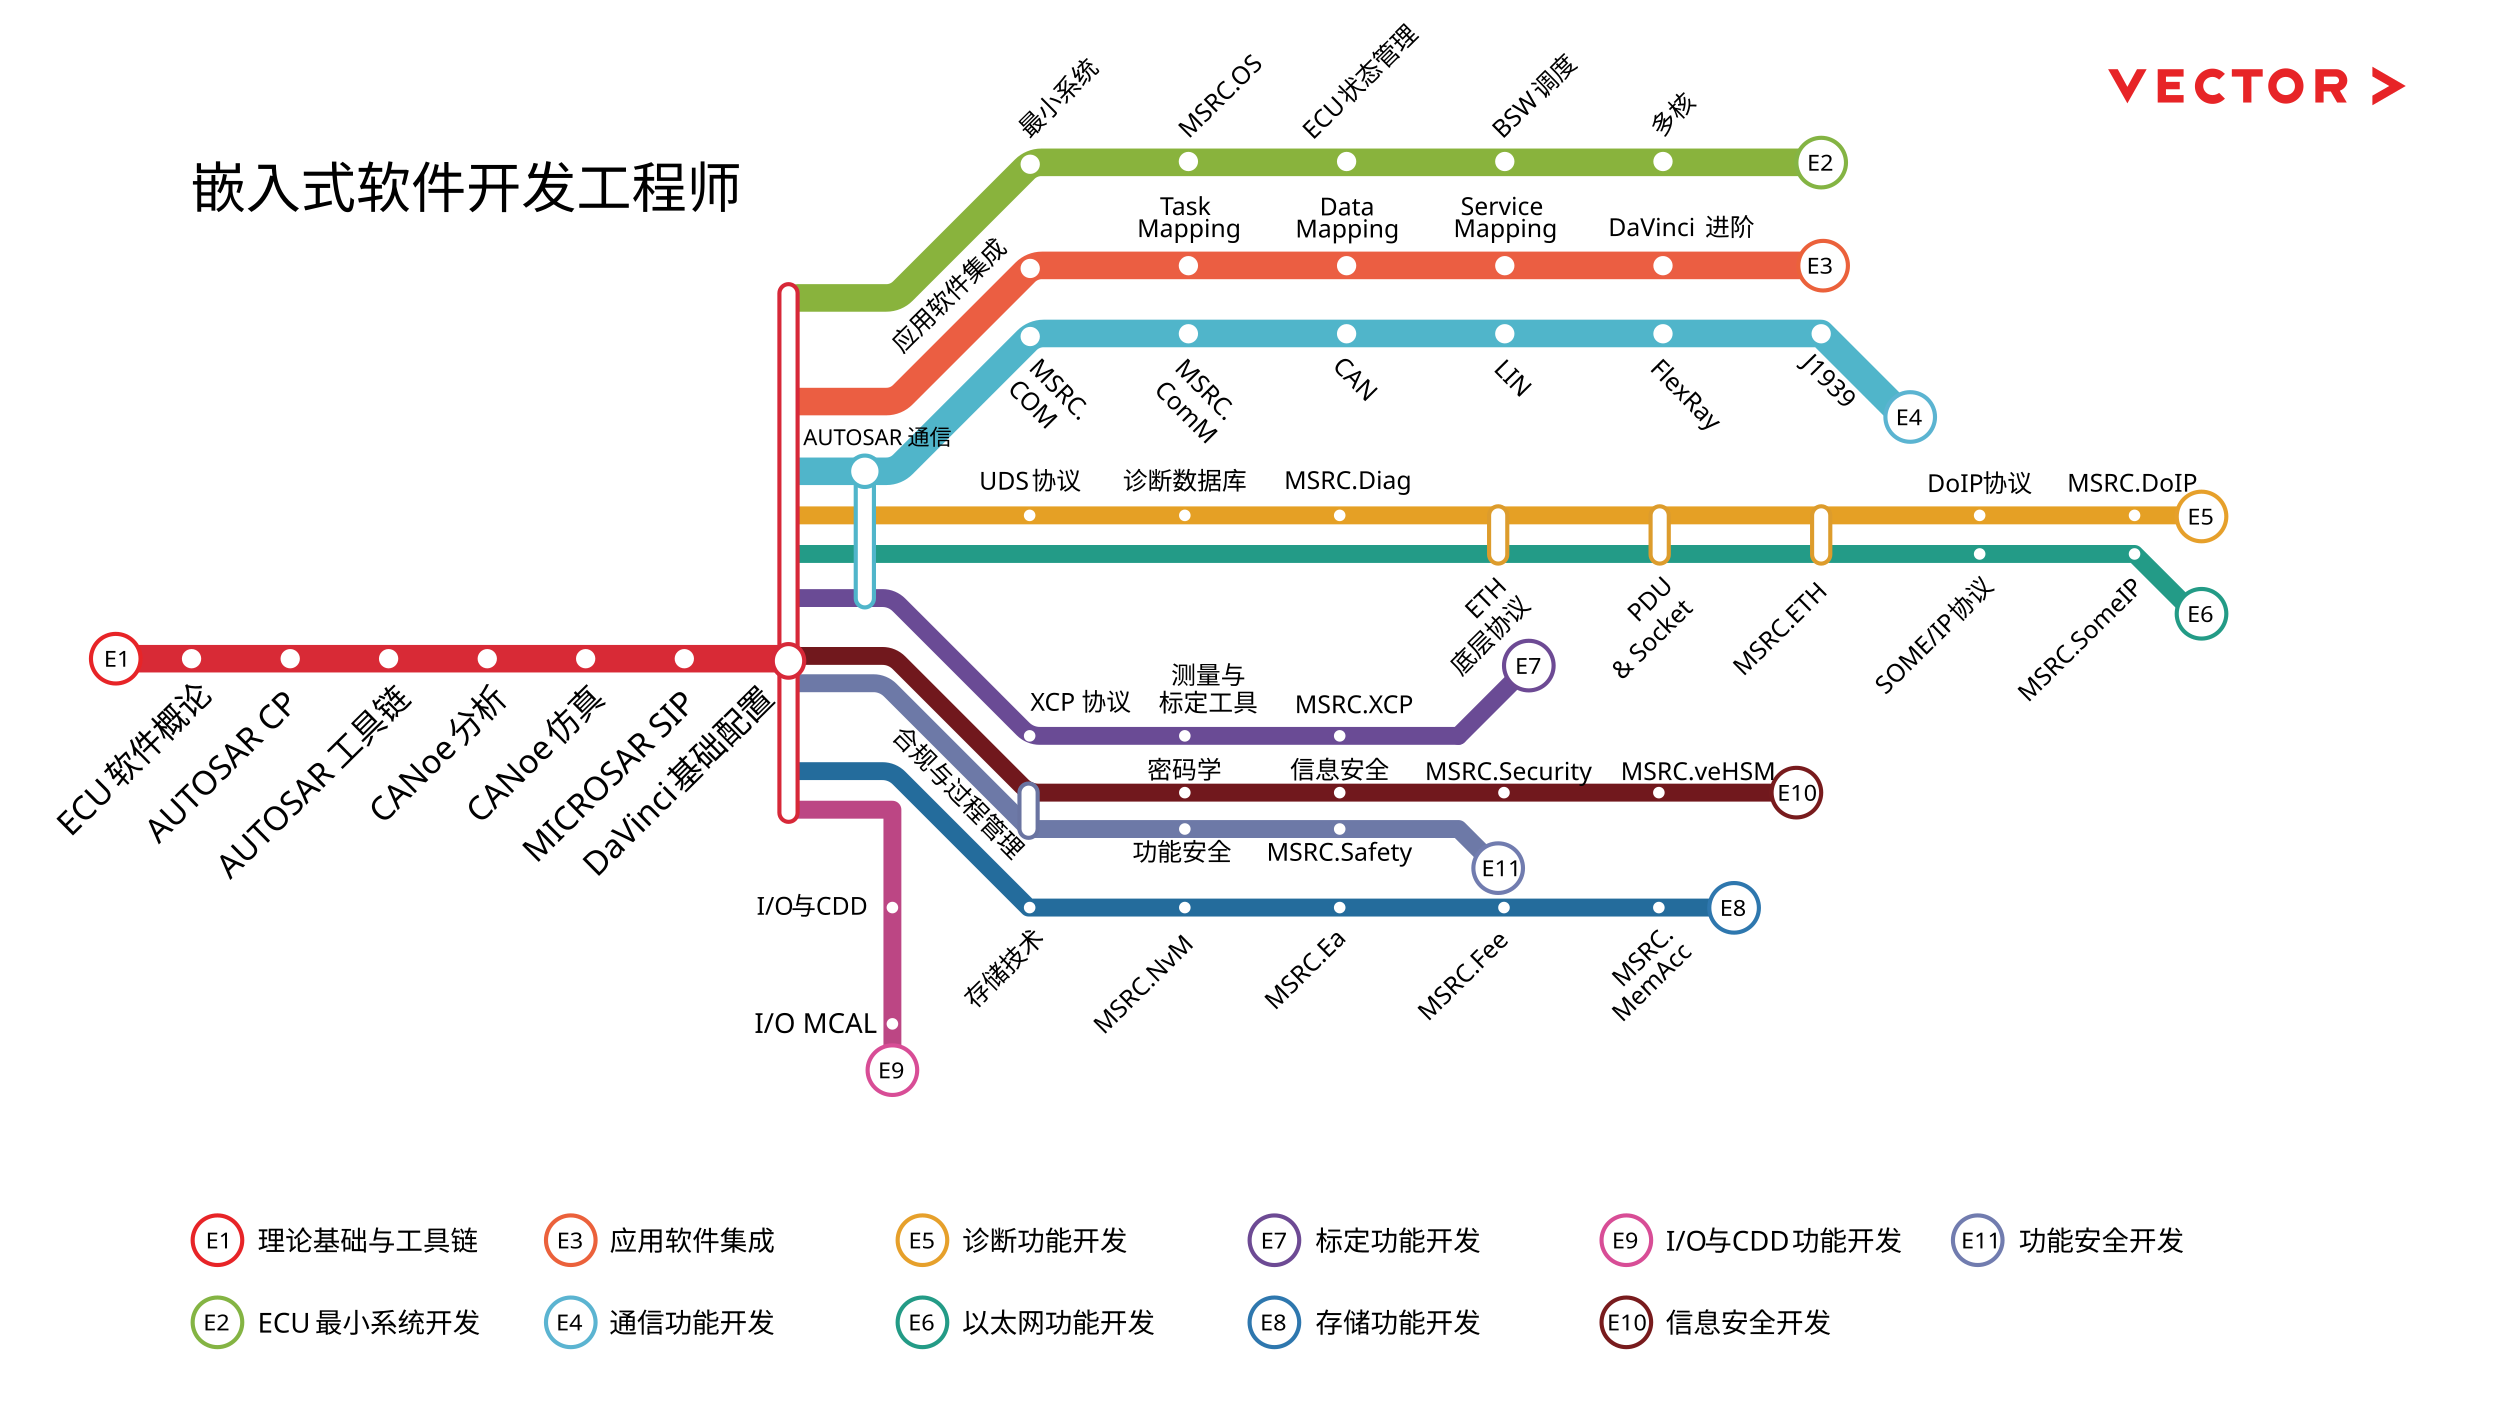
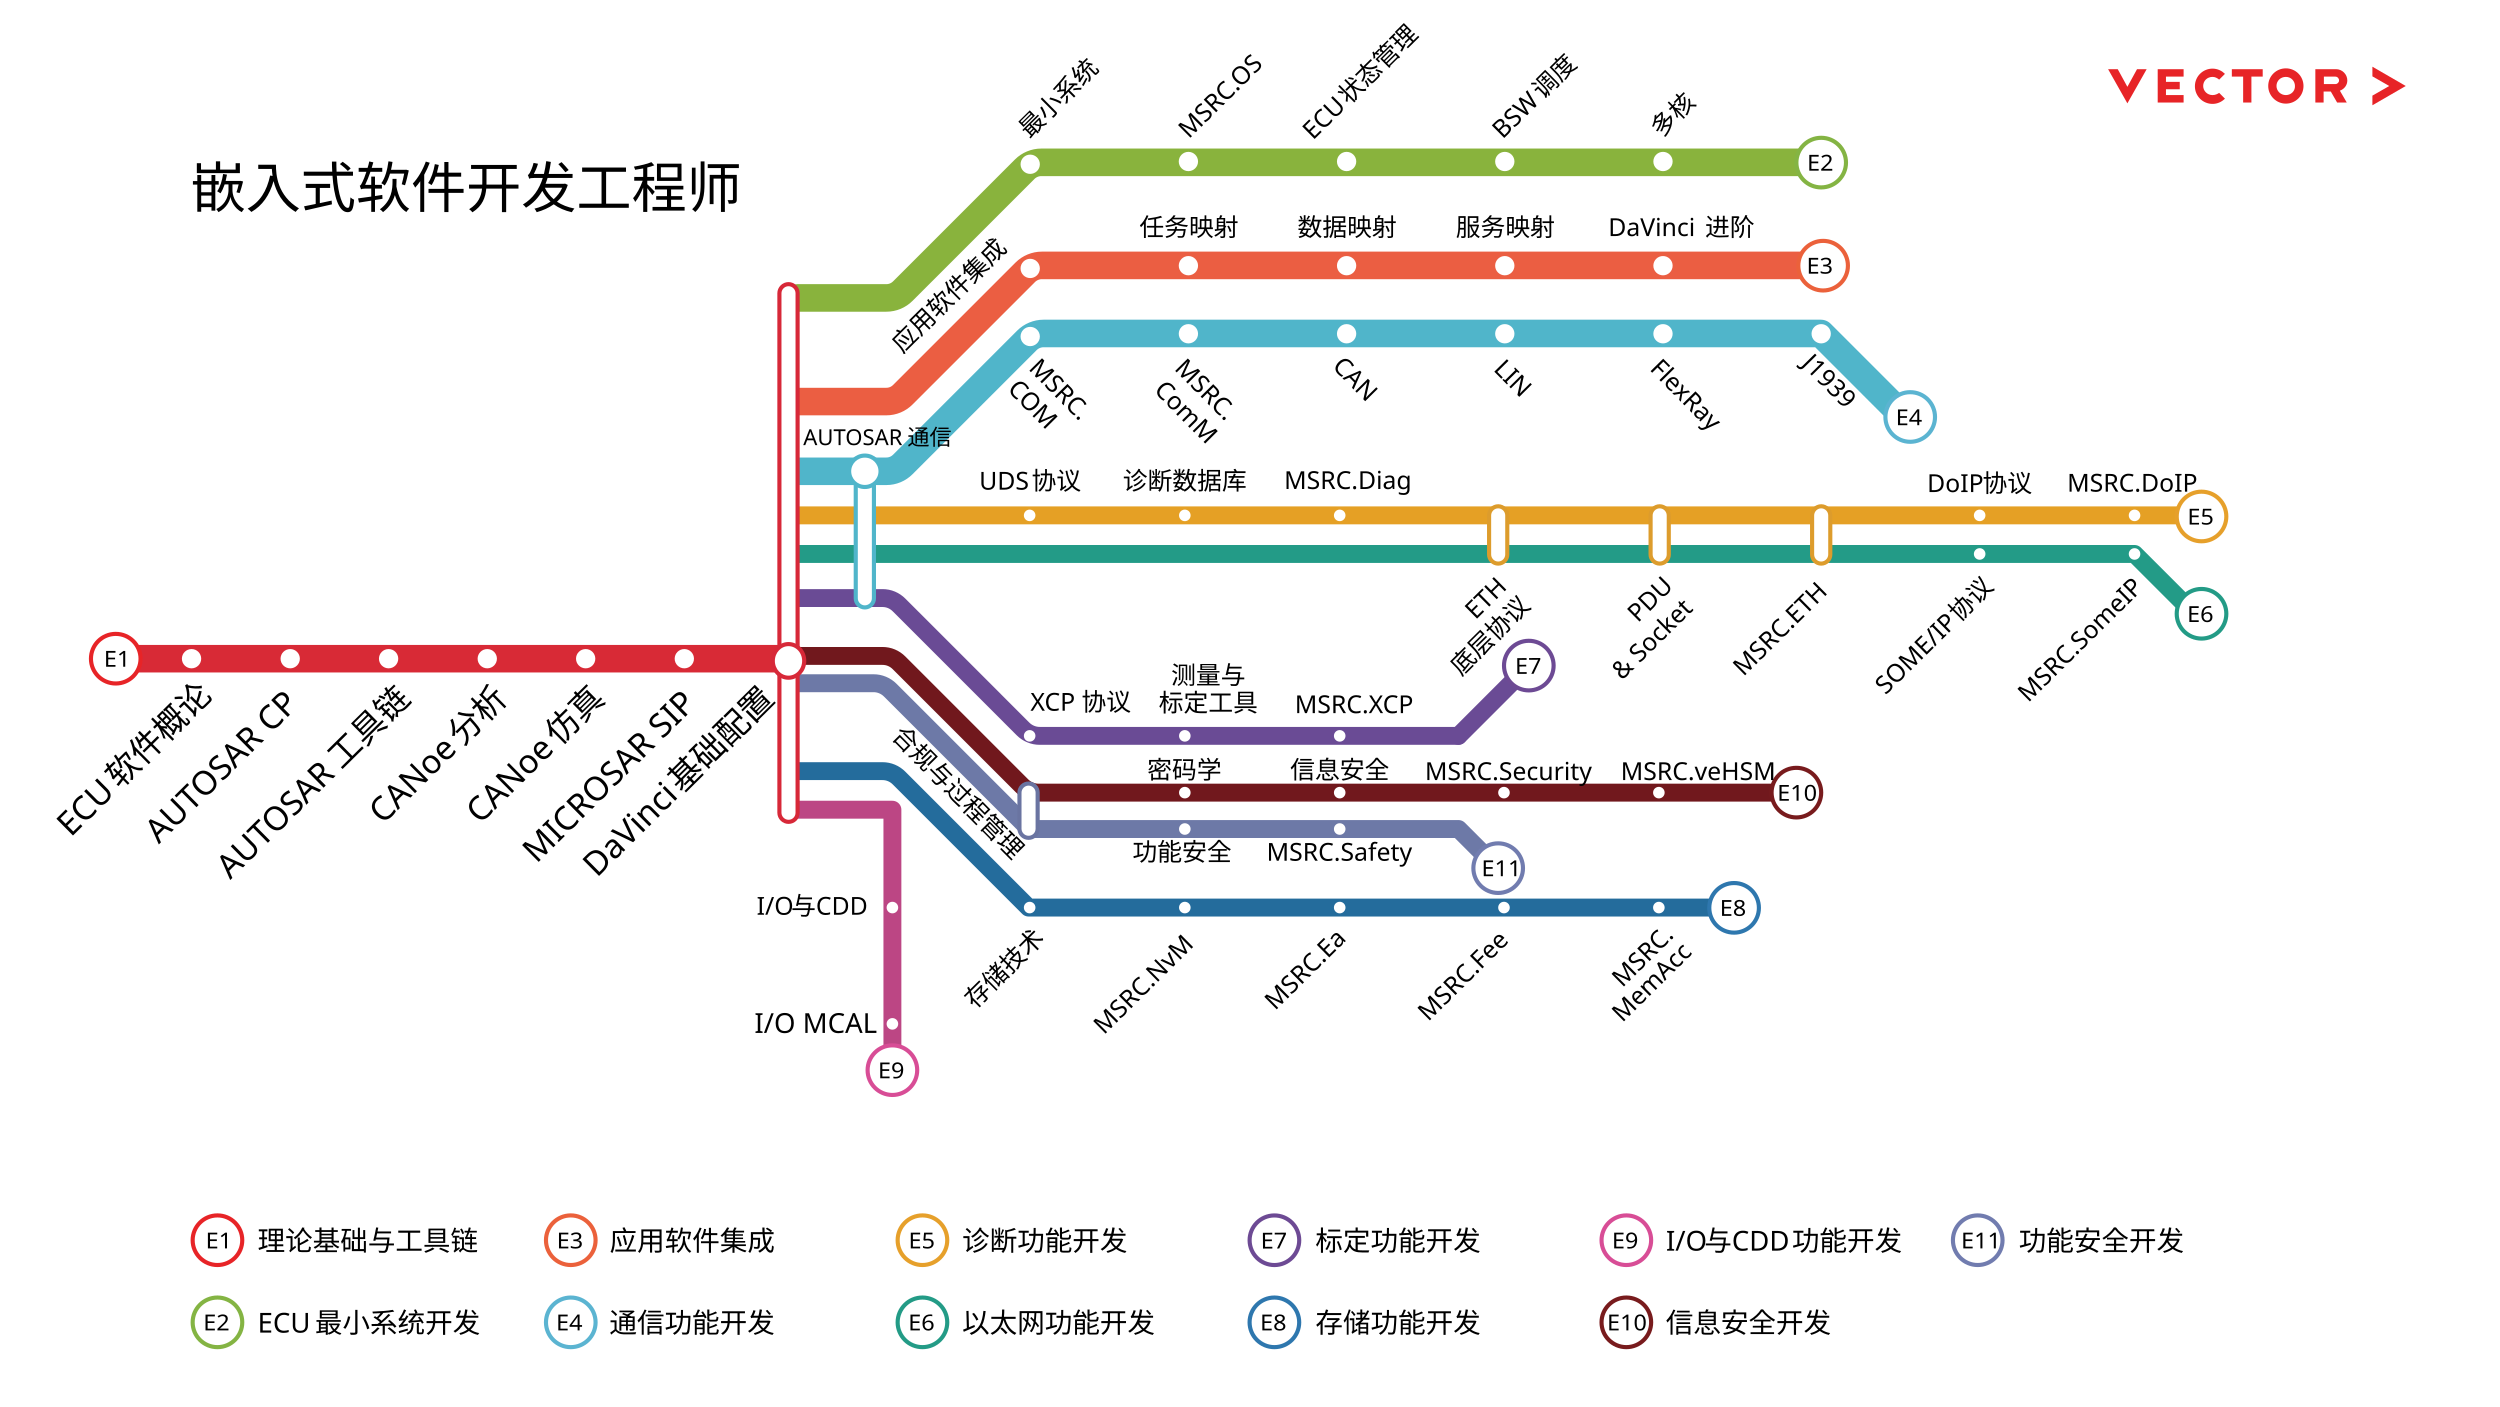
<svg xmlns="http://www.w3.org/2000/svg" version="1.1" x="0px" y="0px" viewBox="0 0 907.1 510.2" style="enable-background:new 0 0 907.1 510.2;" xml:space="preserve">
  <style type="text/css">
	.st0{fill:#FFFFFF;}
	.st1{fill:none;stroke:#D82A36;stroke-width:10;stroke-linecap:round;stroke-linejoin:round;stroke-miterlimit:10;}
	
		.st2{fill-rule:evenodd;clip-rule:evenodd;fill:none;stroke:#89B33D;stroke-width:6.5;stroke-linecap:round;stroke-linejoin:round;stroke-miterlimit:10;}
	
		.st3{fill-rule:evenodd;clip-rule:evenodd;fill:none;stroke:#EB5E42;stroke-width:6.5;stroke-linecap:round;stroke-linejoin:round;stroke-miterlimit:10;}
	.st4{fill:none;stroke:#50B5CA;stroke-width:10;stroke-linecap:round;stroke-linejoin:round;stroke-miterlimit:10;}
	.st5{fill:none;stroke:#E5A025;stroke-width:6.5;stroke-linecap:round;stroke-linejoin:round;stroke-miterlimit:10;}
	.st6{fill:none;stroke:#89B43B;stroke-width:6.5;stroke-linecap:round;stroke-linejoin:round;stroke-miterlimit:10;}
	.st7{fill:none;stroke:#89B33D;stroke-width:6.5;stroke-linecap:round;stroke-linejoin:round;stroke-miterlimit:10;}
	.st8{fill:none;stroke:#EB5E42;stroke-width:10;stroke-linecap:round;stroke-linejoin:round;stroke-miterlimit:10;}
	.st9{fill:none;stroke:#50B5CA;stroke-width:6.5;stroke-linecap:round;stroke-linejoin:round;stroke-miterlimit:10;}
	
		.st10{fill-rule:evenodd;clip-rule:evenodd;fill:none;stroke:#D82A36;stroke-width:10;stroke-linecap:round;stroke-linejoin:round;stroke-miterlimit:10;}
	.st11{fill:none;stroke:#EB5E42;stroke-width:6.5;stroke-linecap:round;stroke-linejoin:round;stroke-miterlimit:10;}
	
		.st12{fill-rule:evenodd;clip-rule:evenodd;fill:none;stroke:#50B5CA;stroke-width:6.5;stroke-linecap:round;stroke-linejoin:round;stroke-miterlimit:10;}
	
		.st13{fill-rule:evenodd;clip-rule:evenodd;fill:none;stroke:#E5A025;stroke-width:6.5;stroke-linecap:round;stroke-linejoin:round;stroke-miterlimit:10;}
	
		.st14{fill-rule:evenodd;clip-rule:evenodd;fill:none;stroke:#239B87;stroke-width:6.5;stroke-linecap:round;stroke-linejoin:round;stroke-miterlimit:10;}
	.st15{fill:none;stroke:#89B33D;stroke-width:10;stroke-linecap:round;stroke-linejoin:round;stroke-miterlimit:10;}
	.st16{fill:none;stroke:#E5A025;stroke-width:10;stroke-linecap:round;stroke-linejoin:round;stroke-miterlimit:10;}
	.st17{fill:none;stroke:#239B87;stroke-width:10;stroke-linecap:round;stroke-linejoin:round;stroke-miterlimit:10;}
	.st18{fill:none;stroke:#6A4B95;stroke-width:6.5;stroke-linecap:round;stroke-linejoin:round;stroke-miterlimit:10;}
	.st19{fill:none;stroke:#246C9C;stroke-width:6.5;stroke-linecap:round;stroke-linejoin:round;stroke-miterlimit:10;}
	.st20{fill:none;stroke:#BC4684;stroke-width:6.5;stroke-linecap:round;stroke-linejoin:round;stroke-miterlimit:10;}
	.st21{fill:none;stroke:#71181D;stroke-width:6.5;stroke-linecap:round;stroke-linejoin:round;stroke-miterlimit:10;}
	.st22{fill:none;stroke:#6B73A0;stroke-width:6.5;stroke-linecap:round;stroke-linejoin:round;stroke-miterlimit:10;}
	.st23{fill:none;stroke:#DFDB5F;stroke-width:6.5;stroke-linecap:round;stroke-linejoin:round;stroke-miterlimit:10;}
	.st24{fill:none;stroke:#239B87;stroke-width:6.5;stroke-linecap:round;stroke-linejoin:round;stroke-miterlimit:10;}
	.st25{fill:none;stroke:#6D79A7;stroke-width:6.5;stroke-linecap:round;stroke-linejoin:round;stroke-miterlimit:10;}
	.st26{display:none;}
	.st27{display:inline;opacity:0.5;fill:#DF5D42;}
	.st28{display:inline;}
	.st29{opacity:0.5;fill:#DF5D42;}
	.st30{display:inline;opacity:0.5;fill:#6C4A94;}
	.st31{display:inline;opacity:0.5;fill:#DD9C2C;}
	.st32{opacity:0.5;fill-rule:evenodd;clip-rule:evenodd;fill:#6A4A94;}
	.st33{opacity:0.5;fill-rule:evenodd;clip-rule:evenodd;fill:#E6B340;}
	.st34{display:inline;opacity:0.5;fill:#229C85;}
	.st35{opacity:0.5;fill:#229C85;}
	.st36{display:inline;opacity:0.5;fill:#89B43B;}
	.st37{opacity:0.5;fill:#DD9C2C;}
	.st38{opacity:0.5;fill:#4AACBE;}
	.st39{display:inline;opacity:0.5;fill:#8BB33D;}
	.st40{fill-rule:evenodd;clip-rule:evenodd;fill:#FFFFFF;stroke:#D72838;stroke-width:1.5;stroke-miterlimit:10;}
	.st41{fill-rule:evenodd;clip-rule:evenodd;fill:#FFFFFF;stroke:#4AACBE;stroke-width:1.5;stroke-miterlimit:10;}
	
		.st42{fill-rule:evenodd;clip-rule:evenodd;fill:#FFFFFF;stroke:#EB5E42;stroke-width:1.5;stroke-linecap:round;stroke-linejoin:round;stroke-miterlimit:10;}
	
		.st43{fill-rule:evenodd;clip-rule:evenodd;fill:none;stroke:#EB5E42;stroke-width:1.5;stroke-linecap:round;stroke-linejoin:round;stroke-miterlimit:10;}
	
		.st44{fill-rule:evenodd;clip-rule:evenodd;fill:#FFFFFF;stroke:#E5A025;stroke-width:1.5;stroke-linecap:round;stroke-linejoin:round;stroke-miterlimit:10;}
	.st45{fill-rule:evenodd;clip-rule:evenodd;fill:#FFFFFF;stroke:#DD9C2C;stroke-width:1.5;stroke-miterlimit:10;}
	.st46{fill-rule:evenodd;clip-rule:evenodd;fill:#FFFFFF;stroke:#6A74A1;stroke-width:1.5;stroke-miterlimit:10;}
	.st47{fill-rule:evenodd;clip-rule:evenodd;fill:#FFFFFF;stroke:#84AC3D;stroke-width:1.5;stroke-miterlimit:10;}
	
		.st48{fill-rule:evenodd;clip-rule:evenodd;fill:#FFFFFF;stroke:#50B5CA;stroke-width:1.5;stroke-linecap:round;stroke-linejoin:round;stroke-miterlimit:10;}
	.st49{fill-rule:evenodd;clip-rule:evenodd;fill:#FFFFFF;stroke:#DF5D42;stroke-width:1.5;stroke-miterlimit:10;}
	.st50{fill-rule:evenodd;clip-rule:evenodd;fill:#FFFFFF;stroke:#E72427;stroke-width:1.5;stroke-miterlimit:10;}
	.st51{fill-rule:evenodd;clip-rule:evenodd;fill:#FFFFFF;stroke:#84B443;stroke-width:1.5;stroke-miterlimit:10;}
	.st52{fill-rule:evenodd;clip-rule:evenodd;fill:#FFFFFF;stroke:#EB613B;stroke-width:1.5;stroke-miterlimit:10;}
	.st53{fill-rule:evenodd;clip-rule:evenodd;fill:#FFFFFF;stroke:#5BB4D1;stroke-width:1.5;stroke-miterlimit:10;}
	.st54{fill-rule:evenodd;clip-rule:evenodd;fill:#FFFFFF;stroke:#E6A02B;stroke-width:1.5;stroke-miterlimit:10;}
	
		.st55{fill-rule:evenodd;clip-rule:evenodd;fill:none;stroke:#239B86;stroke-width:1.5;stroke-linecap:round;stroke-linejoin:round;stroke-miterlimit:10;}
	
		.st56{fill-rule:evenodd;clip-rule:evenodd;fill:#FFFFFF;stroke:#239B86;stroke-width:1.5;stroke-linecap:round;stroke-linejoin:round;stroke-miterlimit:10;}
	.st57{font-family:'Inter-Regular-Adobe';}
	.st58{font-size:8px;}
	.st59{fill:none;}
	.st60{font-family:'NotoSansCJKsc-Medium-GBpc-EUC-H';}
	.st61{font-size:10px;}
	
		.st62{fill-rule:evenodd;clip-rule:evenodd;fill:none;stroke:#6D4A94;stroke-width:1.5;stroke-linecap:round;stroke-linejoin:round;stroke-miterlimit:10;}
	
		.st63{fill-rule:evenodd;clip-rule:evenodd;fill:#FFFFFF;stroke:#6D4A94;stroke-width:1.5;stroke-linecap:round;stroke-linejoin:round;stroke-miterlimit:10;}
	.st64{fill-rule:evenodd;clip-rule:evenodd;fill:none;stroke:#2E77AE;stroke-width:1.5;stroke-miterlimit:10;}
	.st65{fill-rule:evenodd;clip-rule:evenodd;fill:#FFFFFF;stroke:#2E77AE;stroke-width:1.5;stroke-miterlimit:10;}
	
		.st66{fill-rule:evenodd;clip-rule:evenodd;fill:none;stroke:#D84D96;stroke-width:1.5;stroke-linecap:round;stroke-linejoin:round;stroke-miterlimit:22.926;}
	
		.st67{fill-rule:evenodd;clip-rule:evenodd;fill:#FFFFFF;stroke:#D84D96;stroke-width:1.5;stroke-linecap:round;stroke-linejoin:round;stroke-miterlimit:22.926;}
	
		.st68{fill-rule:evenodd;clip-rule:evenodd;fill:none;stroke:#781B1D;stroke-width:1.5;stroke-linecap:round;stroke-linejoin:round;stroke-miterlimit:10;}
	
		.st69{fill-rule:evenodd;clip-rule:evenodd;fill:#FFFFFF;stroke:#781B1D;stroke-width:1.5;stroke-linecap:round;stroke-linejoin:round;stroke-miterlimit:10;}
	.st70{fill-rule:evenodd;clip-rule:evenodd;fill:#FFFFFF;stroke:#717CAF;stroke-width:1.5;stroke-miterlimit:10;}
	
		.st71{fill-rule:evenodd;clip-rule:evenodd;fill:#FFFFFF;stroke:#F1EC5A;stroke-width:1.5;stroke-linecap:round;stroke-linejoin:round;stroke-miterlimit:22.926;}
	.st72{font-size:12px;}
	.st73{font-family:'NotoSansCJKsc-Regular-GBpc-EUC-H';}
	.st74{font-family:'SourceHanSansSC-Regular-GBpc-EUC-H';}
	.st75{font-size:9px;}
	.st76{font-family:'NotoSansCJKsc-Bold-GBpc-EUC-H';}
	.st77{font-size:20px;}
	.st78{fill:#E72427;}
</style>
  <g id="背景">
    <rect x="-8.5" y="-8.5" class="st0" width="924.1" height="527.2" />
  </g>
  <g id="线路">
    <line class="st1" x1="41.2" y1="239" x2="283.5" y2="239" />
    <line class="st5" x1="289.5" y1="187" x2="789.8" y2="187" />
    <polyline class="st24" points="289.5,201 774.5,201 795.8,222.3  " />
    <path class="st4" d="M289.5,171h32.1c2.3,0,4.4-0.9,6-2.5l45-45c1.6-1.6,3.8-2.5,6-2.5h282.1l25.9,25.9" />
    <path class="st18" d="M289.5,217h30.7c2.3,0,4.4,0.9,6,2.5l45,45c1.6,1.6,3.8,2.5,6,2.5h151.9" />
    <path class="st8" d="M289.5,145.7h32.1c2.3,0,4.4-0.9,6-2.5L372,98.8c1.6-1.6,3.8-2.5,6-2.5h276.6" />
    <path class="st15" d="M289.5,108.1h32.1c2.3,0,4.4-0.9,6-2.5l44.2-44.2c1.6-1.6,3.8-2.5,6-2.5h277.6" />
    <path class="st21" d="M289.5,238h30.7c2.3,0,4.4,0.9,6,2.5l44.6,44.6c1.6,1.6,3.8,2.5,6,2.5h268.4" />
    <path class="st25" d="M539.5,311.1l-10.3-10.3H373.4L323,250.4c-1.6-1.6-3.8-2.5-6-2.5h-30.9" />
    <path class="st19" d="M289.5,279.8h30.7c2.3,0,4.4,0.9,6,2.5l47,47h249.5" />
    <polyline class="st20" points="289.5,293.8 323.8,293.8 323.8,386  " />
    <line class="st18" x1="529.2" y1="267" x2="550.7" y2="245.5" />
  </g>
  <g id="延申" class="st26">
</g>
  <g id="站点">
    <path class="st40" d="M286.1,298.2L286.1,298.2c-1.8,0-3.3-1.5-3.3-3.3V106.4c0-1.8,1.5-3.3,3.3-3.3l0,0c1.8,0,3.3,1.5,3.3,3.3   v188.5C289.4,296.7,288,298.2,286.1,298.2z" />
    <ellipse class="st40" cx="286.1" cy="239.8" rx="5.7" ry="6.1" />
    <path class="st45" d="M543.6,204.5L543.6,204.5c-1.8,0-3.3-1.5-3.3-3.3V187c0-1.8,1.5-3.3,3.3-3.3l0,0c1.8,0,3.3,1.5,3.3,3.3v14.2   C546.9,203,545.4,204.5,543.6,204.5z" />
    <path class="st46" d="M373.2,304L373.2,304c-1.8,0-3.3-1.5-3.3-3.3v-13.1c0-1.8,1.5-3.3,3.3-3.3l0,0c1.8,0,3.3,1.5,3.3,3.3v13.1   C376.5,302.6,375,304,373.2,304z" />
    <path class="st45" d="M602.2,204.5L602.2,204.5c-1.8,0-3.3-1.5-3.3-3.3V187c0-1.8,1.5-3.3,3.3-3.3l0,0c1.8,0,3.3,1.5,3.3,3.3v14.2   C605.5,203,604,204.5,602.2,204.5z" />
    <path class="st45" d="M660.8,204.5L660.8,204.5c-1.8,0-3.3-1.5-3.3-3.3V187c0-1.8,1.5-3.3,3.3-3.3l0,0c1.8,0,3.3,1.5,3.3,3.3v14.2   C664.1,203,662.6,204.5,660.8,204.5z" />
    <g>
      <path class="st48" d="M313.8,220.4L313.8,220.4c-1.8,0-3.3-1.5-3.3-3.3v-48c0-1.8,1.5-3.3,3.3-3.3l0,0c1.8,0,3.3,1.5,3.3,3.3v48    C317.1,218.9,315.6,220.4,313.8,220.4z" />
      <circle class="st48" cx="313.8" cy="171" r="5.7" />
    </g>
    <circle class="st0" cx="69.5" cy="239" r="3.5" />
    <circle class="st0" cx="105.3" cy="239" r="3.5" />
    <circle class="st0" cx="141" cy="239" r="3.5" />
    <circle class="st0" cx="176.8" cy="239" r="3.5" />
    <circle class="st0" cx="212.5" cy="239" r="3.5" />
    <circle class="st0" cx="248.3" cy="239" r="3.5" />
    <circle class="st0" cx="373.8" cy="122.1" r="3.5" />
    <circle class="st0" cx="660.8" cy="121.1" r="3.5" />
    <circle class="st0" cx="603.4" cy="121.1" r="3.5" />
    <circle class="st0" cx="546" cy="121.1" r="3.5" />
    <circle class="st0" cx="488.6" cy="121.1" r="3.5" />
    <circle class="st0" cx="431.2" cy="121.1" r="3.5" />
    <circle class="st0" cx="373.8" cy="97.4" r="3.5" />
    <circle class="st0" cx="603.4" cy="96.4" r="3.5" />
    <circle class="st0" cx="546" cy="96.4" r="3.5" />
    <circle class="st0" cx="488.6" cy="96.4" r="3.5" />
    <circle class="st0" cx="431.2" cy="96.4" r="3.5" />
    <circle class="st0" cx="373.8" cy="59.6" r="3.5" />
    <circle class="st0" cx="603.4" cy="58.6" r="3.5" />
    <circle class="st0" cx="546" cy="58.6" r="3.5" />
    <circle class="st0" cx="488.6" cy="58.6" r="3.5" />
    <circle class="st0" cx="431.2" cy="58.6" r="3.5" />
    <circle class="st0" cx="373.6" cy="187" r="2.1" />
    <circle class="st0" cx="429.9" cy="187" r="2.1" />
    <circle class="st0" cx="486.1" cy="187" r="2.1" />
    <circle class="st0" cx="373.6" cy="267" r="2.1" />
    <circle class="st0" cx="429.9" cy="267" r="2.1" />
    <circle class="st0" cx="486.1" cy="267" r="2.1" />
    <circle class="st0" cx="373.6" cy="329.3" r="2.1" />
    <circle class="st0" cx="323.8" cy="329.3" r="2.1" />
    <circle class="st0" cx="323.8" cy="371.5" r="2.1" />
    <circle class="st0" cx="429.9" cy="329.3" r="2.1" />
    <circle class="st0" cx="486.1" cy="329.3" r="2.1" />
    <circle class="st0" cx="429.9" cy="287.6" r="2.1" />
    <circle class="st0" cx="486.1" cy="287.6" r="2.1" />
    <circle class="st0" cx="429.9" cy="300.8" r="2.1" />
    <circle class="st0" cx="486.1" cy="300.8" r="2.1" />
    <circle class="st0" cx="545.7" cy="287.6" r="2.1" />
    <circle class="st0" cx="601.9" cy="287.6" r="2.1" />
    <circle class="st0" cx="545.7" cy="329.3" r="2.1" />
    <circle class="st0" cx="601.9" cy="329.3" r="2.1" />
    <circle class="st0" cx="718.3" cy="187" r="2.1" />
    <circle class="st0" cx="774.5" cy="187" r="2.1" />
    <circle class="st0" cx="718.3" cy="201" r="2.1" />
    <circle class="st0" cx="774.5" cy="201" r="2.1" />
  </g>
  <g id="路线名">
    <g>
      <circle class="st50" cx="78.9" cy="450" r="9" />
      <text transform="matrix(1.0644 0 0 1 74.6021 452.9703)" class="st57 st58">E1</text>
    </g>
    <g>
      <circle class="st50" cx="42" cy="239" r="9" />
      <text transform="matrix(1.0644 0 0 1 37.6726 241.9153)" class="st57 st58">E1</text>
    </g>
    <rect x="93.5" y="445" class="st59" width="101.1" height="10.1" />
    <text transform="matrix(1 0 0 1 93.4535 453.7816)" class="st60 st61">理论基础与工具链</text>
    <g>
      <circle class="st51" cx="78.9" cy="479.8" r="9" />
      <text transform="matrix(1.0644 0 0 1 73.7371 482.7203)" class="st57 st58">E2</text>
    </g>
    <g>
      <circle class="st51" cx="660.8" cy="59" r="9" />
      <text transform="matrix(1.0644 0 0 1 655.6593 61.9153)" class="st57 st58">E2</text>
    </g>
    <rect x="93.5" y="474.7" class="st59" width="101.1" height="10.1" />
    <text transform="matrix(1 0 0 1 93.4535 483.5307)">
      <tspan x="0" y="0" class="st57 st61">ECU</tspan>
      <tspan x="20.8" y="0" class="st60 st61">最小系统开发</tspan>
    </text>
    <g>
      <circle class="st52" cx="207.1" cy="450" r="9" />
      <text transform="matrix(1.0644 0 0 1 201.9912 452.9703)" class="st57 st58">E3</text>
    </g>
    <g>
      <circle class="st52" cx="661.5" cy="96.4" r="9" />
      <text transform="matrix(1.0644 0 0 1 655.4847 99.2887)" class="st57 st58">E3</text>
    </g>
    <rect x="221.2" y="445" class="st59" width="101.1" height="10.1" />
    <text transform="matrix(1 0 0 1 221.1728 453.7806)" class="st60 st61">应用软件集成</text>
    <g>
      <circle class="st53" cx="207.1" cy="479.8" r="9" />
      <text transform="matrix(1.0644 0 0 1 201.75 482.7203)" class="st57 st58">E4</text>
    </g>
    <g>
      <circle class="st53" cx="693.1" cy="151.3" r="9" />
      <text transform="matrix(1.0644 0 0 1 687.832 154.2836)" class="st57 st58">E4</text>
    </g>
    <rect x="221.1" y="474.7" class="st59" width="101.1" height="10.1" />
    <text transform="matrix(1 0 0 1 221.113 483.5307)" class="st60 st61">通信功能开发</text>
    <g>
      <circle class="st54" cx="334.7" cy="450" r="9" />
      <text transform="matrix(1.0644 0 0 1 329.6411 452.9703)" class="st57 st58">E5</text>
    </g>
    <g>
      <circle class="st54" cx="798.8" cy="187.4" r="9" />
      <text transform="matrix(1.0644 0 0 1 793.6689 190.3319)" class="st57 st58">E5</text>
    </g>
    <rect x="349.1" y="445" class="st59" width="101.1" height="10.1" />
    <text transform="matrix(1 0 0 1 349.0774 453.7806)" class="st60 st61">诊断功能开发</text>
    <g>
      <circle class="st55" cx="334.7" cy="479.8" r="9" />
      <text transform="matrix(1.0644 0 0 1 329.5269 482.7203)" class="st57 st58">E6</text>
    </g>
    <g>
      <circle class="st56" cx="798.8" cy="222.7" r="9" />
      <text transform="matrix(1.0644 0 0 1 793.5546 225.682)" class="st57 st58">E6</text>
    </g>
    <rect x="349.1" y="474.7" class="st59" width="101.1" height="10.1" />
    <text transform="matrix(1 0 0 1 349.0774 483.5306)" class="st60 st61">以太网功能开发</text>
    <g>
      <ellipse transform="matrix(1 -6.751167e-03 6.751167e-03 1 -3.0277 3.1319)" class="st62" cx="462.4" cy="450" rx="9" ry="9" />
      <text transform="matrix(1.0644 -7.184699e-03 6.750000e-03 1 457.4392 453.0401)" class="st57 st58">E7</text>
    </g>
    <g>
      <ellipse transform="matrix(1 -6.751167e-03 6.751167e-03 1 -1.6179 3.7502)" class="st63" cx="554.7" cy="241.5" rx="9" ry="9" />
      <text transform="matrix(1.0644 -7.184699e-03 6.750000e-03 1 549.7233 244.5218)" class="st57 st58">E7</text>
    </g>
    <rect x="477.3" y="445" class="st59" width="101.1" height="10.1" />
    <text transform="matrix(1 0 0 1 477.2705 453.7806)" class="st60 st61">标定功能开发</text>
    <g>
      <circle class="st64" cx="462.4" cy="479.8" r="9" />
      <text transform="matrix(1.0644 0 0 1 457.1993 482.7203)" class="st57 st58">E8</text>
    </g>
    <g>
      <circle class="st65" cx="629.2" cy="329.4" r="9" />
      <text transform="matrix(1.0644 0 0 1 623.991 332.3102)" class="st57 st58">E8</text>
    </g>
    <rect x="477.3" y="474.7" class="st59" width="101.1" height="10.1" />
    <text transform="matrix(1 0 0 1 477.2704 483.5307)" class="st60 st61">存储功能开发</text>
    <g>
      <circle class="st66" cx="590.1" cy="450" r="9" />
      <text transform="matrix(1.0644 0 0 1 584.8605 452.9703)" class="st57 st58">E9</text>
    </g>
    <g>
      <circle class="st67" cx="323.8" cy="388.3" r="9" />
      <text transform="matrix(1.0644 0 0 1 318.5549 391.2467)" class="st57 st58">E9</text>
    </g>
    <rect x="604.5" y="445" class="st59" width="101.1" height="10.1" />
    <text transform="matrix(1 0 0 1 604.4679 453.7806)">
      <tspan x="0" y="0" class="st57 st61">I/O</tspan>
      <tspan x="13.9" y="0" class="st60 st61">与</tspan>
      <tspan x="23.9" y="0" class="st57 st61">CDD</tspan>
      <tspan x="45.7" y="0" class="st60 st61">功能开发</tspan>
    </text>
    <g>
      <circle class="st68" cx="590.1" cy="479.8" r="9" />
      <text transform="matrix(1.0644 0 0 1 583.0825 482.7203)" class="st57 st58">E10</text>
    </g>
    <g>
      <circle class="st69" cx="651.8" cy="287.6" r="9" />
      <text transform="matrix(1.0644 0 0 1 644.8381 290.5403)" class="st57 st58">E10</text>
    </g>
    <rect x="604.4" y="474.7" class="st59" width="101.1" height="10.1" />
    <text transform="matrix(1 0 0 1 604.4076 483.5307)" class="st60 st61">信息安全开发</text>
    <g>
      <circle class="st70" cx="717.6" cy="450" r="9" />
      <text transform="matrix(1.0644 0 0 1 711.537 452.9703)" class="st57 st58">E11</text>
    </g>
    <g>
      <circle class="st70" cx="543.6" cy="315" r="9" />
      <text transform="matrix(1.0644 0 0 1 537.5286 317.9101)" class="st57 st58">E11</text>
    </g>
    <rect x="732.5" y="445" class="st59" width="101.1" height="10.1" />
    <text transform="matrix(1 0 0 1 732.4706 453.7806)" class="st60 st61">功能安全开发</text>
  </g>
  <g id="站点文字">
    <text transform="matrix(0.711 -0.7032 0.7032 0.711 25.6598 303.9618)">
      <tspan x="0" y="0" class="st57 st72">ECU</tspan>
      <tspan x="24.9" y="0" class="st73 st72">软件概论</tspan>
    </text>
    <text transform="matrix(0.711 -0.7032 0.7032 0.711 57.619 306.4083)" class="st57 st72">AUTOSAR CP</text>
    <text transform="matrix(0.711 -0.7032 0.7032 0.711 83.5325 319.3143)">
      <tspan x="0" y="0" class="st57 st72">AUTOSAR</tspan>
      <tspan x="56.7" y="0" class="st73 st72">工具链</tspan>
    </text>
    <text transform="matrix(0.711 -0.7032 0.7032 0.711 138.9122 299.326)">
      <tspan x="0" y="0" class="st57 st72">CANoe</tspan>
      <tspan x="40.3" y="0" class="st73 st72">分析</tspan>
    </text>
    <text transform="matrix(0.711 -0.7032 0.7032 0.711 174.1642 299.2479)">
      <tspan x="0" y="0" class="st57 st72">CANoe</tspan>
      <tspan x="40.3" y="0" class="st73 st72">仿真</tspan>
    </text>
    <text transform="matrix(0.711 -0.7032 0.7032 0.711 194.6415 313.5262)" class="st57 st72">MICROSAR SIP</text>
    <text transform="matrix(0.711 -0.7032 0.7032 0.711 216.5365 318.6346)">
      <tspan x="0" y="0" class="st57 st72">DaVinci</tspan>
      <tspan x="43.4" y="0" class="st73 st72">基础配置      </tspan>
    </text>
    <text transform="matrix(0.711 -0.7032 0.7032 0.711 327.3393 128.4228)" class="st74 st75">应用软件集成</text>
    <text transform="matrix(0.711 -0.7032 0.7032 0.711 373.4629 50.4485)" class="st73 st75">最小系统</text>
    <text transform="matrix(0.711 -0.7032 0.7032 0.711 431.3339 50.5557)" class="st57 st75">MSRC.OS</text>
    <text transform="matrix(0.711 -0.7032 0.7032 0.711 476.3796 51.0315)">
      <tspan x="0" y="0" class="st57 st75">ECU</tspan>
      <tspan x="18.2" y="0" class="st74 st75">状态管理</tspan>
    </text>
    <text transform="matrix(0.711 -0.7032 0.7032 0.711 545.188 50.6715)">
      <tspan x="0" y="0" class="st57 st75">BSW</tspan>
      <tspan x="20.5" y="0" class="st74 st75">调度</tspan>
    </text>
    <text transform="matrix(0.711 -0.7032 0.7032 0.711 602.7554 50.2027)" class="st74 st75">多核</text>
    <text transform="matrix(0.711 -0.7032 0.7032 0.711 353.7761 366.2151)" class="st74 st75">存储技术</text>
    <text transform="matrix(0.711 -0.7032 0.7032 0.711 400.5476 375.6429)" class="st57 st75">MSRC.NvM</text>
    <text transform="matrix(0.711 -0.7032 0.7032 0.711 462.635 366.8429)" class="st57 st75">MSRC.Ea</text>
    <text transform="matrix(0.711 -0.7032 0.7032 0.711 518.1936 370.8468)" class="st57 st75">MSRC.Fee</text>
    <text transform="matrix(0.711 -0.7032 0.7032 0.711 588.6324 358.5348)">
      <tspan x="0" y="0" class="st57 st75">MSRC.</tspan>
      <tspan x="-8.9" y="9" class="st57 st75">MemAcc</tspan>
    </text>
    <text transform="matrix(0.7032 0.711 -0.711 0.7032 323.1985 267.3769)" class="st74 st75">合规与过程管理</text>
    <text transform="matrix(0.7032 0.711 -0.711 0.7032 372.9059 133.8869)">
      <tspan x="0" y="0" class="st57 st75">MSRC.</tspan>
      <tspan x="0" y="10.8" class="st57 st75">COM</tspan>
    </text>
    <text transform="matrix(0.7032 0.711 -0.711 0.7032 425.8035 133.9669)">
      <tspan x="0" y="0" class="st57 st75">MSRC.</tspan>
      <tspan x="0.4" y="10.8" class="st57 st75">ComM</tspan>
    </text>
    <text transform="matrix(0.7032 0.711 -0.711 0.7032 483.1052 133.1933)" class="st57 st75">CAN</text>
    <text transform="matrix(0.7032 0.711 -0.711 0.7032 541.5861 134.2362)" class="st57 st75">LIN</text>
    <text transform="matrix(0.7032 0.711 -0.711 0.7032 598.291 134.0484)" class="st57 st75">FlexRay</text>
    <text transform="matrix(0.7032 0.711 -0.711 0.7032 653.4024 132.2431)" class="st57 st75">J1939</text>
-     <rect x="394.4" y="70.2" class="st59" width="73.6" height="17.9" />
-     <text transform="matrix(1 0 0 1 420.89 78.0196)">
-       <tspan x="0" y="0" class="st57 st75">Task </tspan>
-       <tspan x="-8.3" y="8" class="st57 st75">Mapping</tspan>
-     </text>
-     <rect x="451.8" y="70.4" class="st59" width="73.6" height="17.9" />
-     <text transform="matrix(1 0 0 1 478.8051 78.1602)">
-       <tspan x="0" y="0" class="st57 st75">Data</tspan>
-       <tspan x="-8.8" y="8" class="st57 st75">Mapping</tspan>
-     </text>
-     <rect x="509.2" y="70.2" class="st59" width="73.6" height="27.6" />
-     <text transform="matrix(1 0 0 1 529.9728 78.0196)">
-       <tspan x="0" y="0" class="st57 st75">Service</tspan>
-       <tspan x="-2.6" y="8" class="st57 st75">Mapping</tspan>
-     </text>
+     <rect x="394.4" y="77.7" class="st59" width="73.6" height="10.1" />
+     <text transform="matrix(1 0 0 1 413.4 85.6467)" class="st74 st75">任务映射</text>
+     <rect x="451.8" y="77.7" class="st59" width="73.6" height="10.1" />
+     <text transform="matrix(1 0 0 1 470.8 85.6467)" class="st74 st75">数据映射</text>
+     <rect x="509.2" y="77.7" class="st59" width="73.6" height="10.1" />
+     <text transform="matrix(1 0 0 1 528.2 85.6467)" class="st74 st75">服务映射</text>
    <rect x="569.6" y="77.7" class="st59" width="81" height="10.1" />
    <text transform="matrix(1 0 0 1 583.5349 85.6467)">
      <tspan x="0" y="0" class="st57 st75">DaVinci </tspan>
      <tspan x="35.1" y="0" class="st74 st75">进阶</tspan>
    </text>
    <rect x="337" y="169.7" class="st59" width="73.6" height="10.7" />
    <text transform="matrix(1 0 0 1 355.2706 177.6618)">
      <tspan x="0" y="0" class="st57 st75">UDS</tspan>
      <tspan x="19" y="0" class="st74 st75">协议</tspan>
    </text>
    <rect x="289.4" y="154.3" class="st59" width="73.6" height="10.7" />
    <text transform="matrix(1 0 0 1 291.45 161.5)">
      <tspan x="0" y="0" class="st57 st58">AUTOSAR</tspan>
      <tspan x="37.8" y="0" class="st74 st58">通信</tspan>
    </text>
    <rect x="393.1" y="169.7" class="st59" width="73.6" height="10.7" />
    <text transform="matrix(1 0 0 1 407.3623 177.6618)" class="st74 st75">诊断数据库</text>
    <rect x="453.2" y="169.7" class="st59" width="73.6" height="10.7" />
    <text transform="matrix(1 0 0 1 465.9291 177.4282)" class="st57 st75">MSRC.Diag</text>
    <rect x="681.5" y="170.6" class="st59" width="73.6" height="10.7" />
    <text transform="matrix(1 0 0 1 699.2272 178.5368)">
      <tspan x="0" y="0" class="st57 st75">DoIP</tspan>
      <tspan x="20.1" y="0" class="st74 st75">协议</tspan>
    </text>
    <rect x="737.7" y="170.6" class="st59" width="73.6" height="10.7" />
    <text transform="matrix(1 0 0 1 750.0441 178.3913)" class="st57 st75">MSRC.DoIP</text>
    <text transform="matrix(0.711 -0.7032 0.7032 0.711 535.3188 225.0711)">
      <tspan x="0" y="0" class="st57 st75">ETH</tspan>
      <tspan x="-18.1" y="10.8" class="st74 st75">底层协议</tspan>
    </text>
    <text transform="matrix(0.711 -0.7032 0.7032 0.711 594.2613 226.1381)">
      <tspan x="0" y="0" class="st57 st75">PDU</tspan>
      <tspan x="-18.8" y="10.8" class="st57 st75">&amp; Socket</tspan>
    </text>
    <text transform="matrix(0.711 -0.7032 0.7032 0.711 632.5739 245.6376)" class="st57 st75">MSRC.ETH</text>
    <text transform="matrix(0.711 -0.7032 0.7032 0.711 684.1409 252.329)">
      <tspan x="0" y="0" class="st57 st75">SOME/IP</tspan>
      <tspan x="37.6" y="0" class="st74 st75">协议</tspan>
    </text>
    <text transform="matrix(0.711 -0.7032 0.7032 0.711 735.9066 255.118)" class="st57 st75">MSRC.SomeIP</text>
    <rect x="355.3" y="250" class="st59" width="73.6" height="10.3" />
    <text transform="matrix(1 0 0 1 373.8851 257.8791)">
      <tspan x="0" y="0" class="st57 st75">XCP</tspan>
      <tspan x="18.5" y="0" class="st74 st75">协议</tspan>
    </text>
    <rect x="401.6" y="240.3" class="st59" width="73.6" height="25.6" />
    <text transform="matrix(1 0 0 1 424.926 248.1844)">
      <tspan x="0" y="0" class="st74 st75">测量与</tspan>
      <tspan x="-4.5" y="10" class="st74 st75">标定工具</tspan>
    </text>
    <rect x="456.7" y="251" class="st59" width="73.6" height="10.3" />
    <text transform="matrix(1 0 0 1 469.8041 258.754)" class="st57 st75">MSRC.XCP</text>
    <rect x="393" y="274.6" class="st59" width="73.6" height="9.5" />
    <text transform="matrix(1 0 0 1 416.245 282.5182)" class="st74 st75">密码学</text>
    <rect x="449.3" y="274.6" class="st59" width="73.6" height="9.5" />
    <text transform="matrix(1 0 0 1 468.1108 282.5182)" class="st74 st75">信息安全</text>
    <rect x="510.8" y="275.1" class="st59" width="73.6" height="9.5" />
    <text transform="matrix(1 0 0 1 517.0209 283.0298)" class="st74 st75">MSRC.Security</text>
    <rect x="579.1" y="275.1" class="st59" width="73.6" height="9.5" />
    <text transform="matrix(1 0 0 1 588.0616 283.0298)" class="st74 st75">MSRC.veHSM</text>
    <rect x="392.1" y="304.4" class="st59" width="73.6" height="9.5" />
    <text transform="matrix(1 0 0 1 410.8966 312.3153)" class="st74 st75">功能安全</text>
    <rect x="449.3" y="304.4" class="st59" width="73.6" height="9.5" />
    <text transform="matrix(1 0 0 1 459.5703 312.3153)" class="st74 st75">MSRC.Safety</text>
    <rect x="258.3" y="324" class="st59" width="73.6" height="10.7" />
    <text transform="matrix(1 0 0 1 274.5347 331.9037)">
      <tspan x="0" y="0" class="st57 st75">I/O</tspan>
      <tspan x="12.5" y="0" class="st74 st75">与</tspan>
      <tspan x="21.5" y="0" class="st57 st75">CDD</tspan>
    </text>
    <rect x="259.8" y="366.2" class="st59" width="73.6" height="10.7" />
    <text transform="matrix(1 0 0 1 273.7167 374.7881)" class="st57 st61">I/O MCAL</text>
  </g>
  <g id="路线序号">
</g>
  <g id="标题">
    <text transform="matrix(1 0 0 1 69.1391 75.3467)" class="st76 st77">嵌入式软件开发工程师</text>
    <g>
      <polygon class="st78" points="860.8,27.7 860.8,24.2 872.9,31.2 860.8,38.2 860.8,34.7 866.9,31.2   " />
      <path class="st78" d="M775.4,25.1l-3.5,6.4l-3.5-6.4h-3.5l7,12.4l7-12.4H775.4z M802.8,34.5c-1.9,0-3.4-1.5-3.4-3.3    c0-1.9,1.5-3.3,3.4-3.3c0.9,0,1.7,0.4,2.4,1l2.1-2.1c-1.1-1.1-2.7-1.9-4.5-1.9c-3.5,0-6.4,2.8-6.4,6.4s2.9,6.4,6.4,6.4    c1.7,0,3.3-0.7,4.5-1.9l-2.1-2.1C804.6,34.1,803.8,34.5,802.8,34.5L802.8,34.5z M809.8,27.8h4.1v9.4h3v-9.4h4.1v-2.7h-11.2V27.8z     M782.9,37.2h9.4v-2.7h-6.4v-2.1h5v-2.7h-5v-1.9h6.4v-2.7h-9.4V37.2z M829.4,24.8c-3.5,0-6.4,2.8-6.4,6.4c0,3.5,2.9,6.4,6.4,6.4    c3.5,0,6.4-2.8,6.4-6.4C835.8,27.7,833,24.8,829.4,24.8 M829.4,34.5c-1.9,0-3.4-1.5-3.4-3.3c0-1.9,1.5-3.3,3.4-3.3    c1.9,0,3.3,1.5,3.3,3.3C832.8,33,831.3,34.5,829.4,34.5 M851.7,29.2c0-2.2-1.8-4.1-4.1-4.1h-7.5v12.1h3v-4h2.6l2.3,4h3.5l-2.5-4.3    C850.7,32.3,851.7,30.8,851.7,29.2L851.7,29.2z M847.4,30.5h-4.2v-2.7h4.2c0.7,0,1.3,0.6,1.3,1.4    C848.7,29.9,848.1,30.5,847.4,30.5" />
    </g>
  </g>
</svg>
